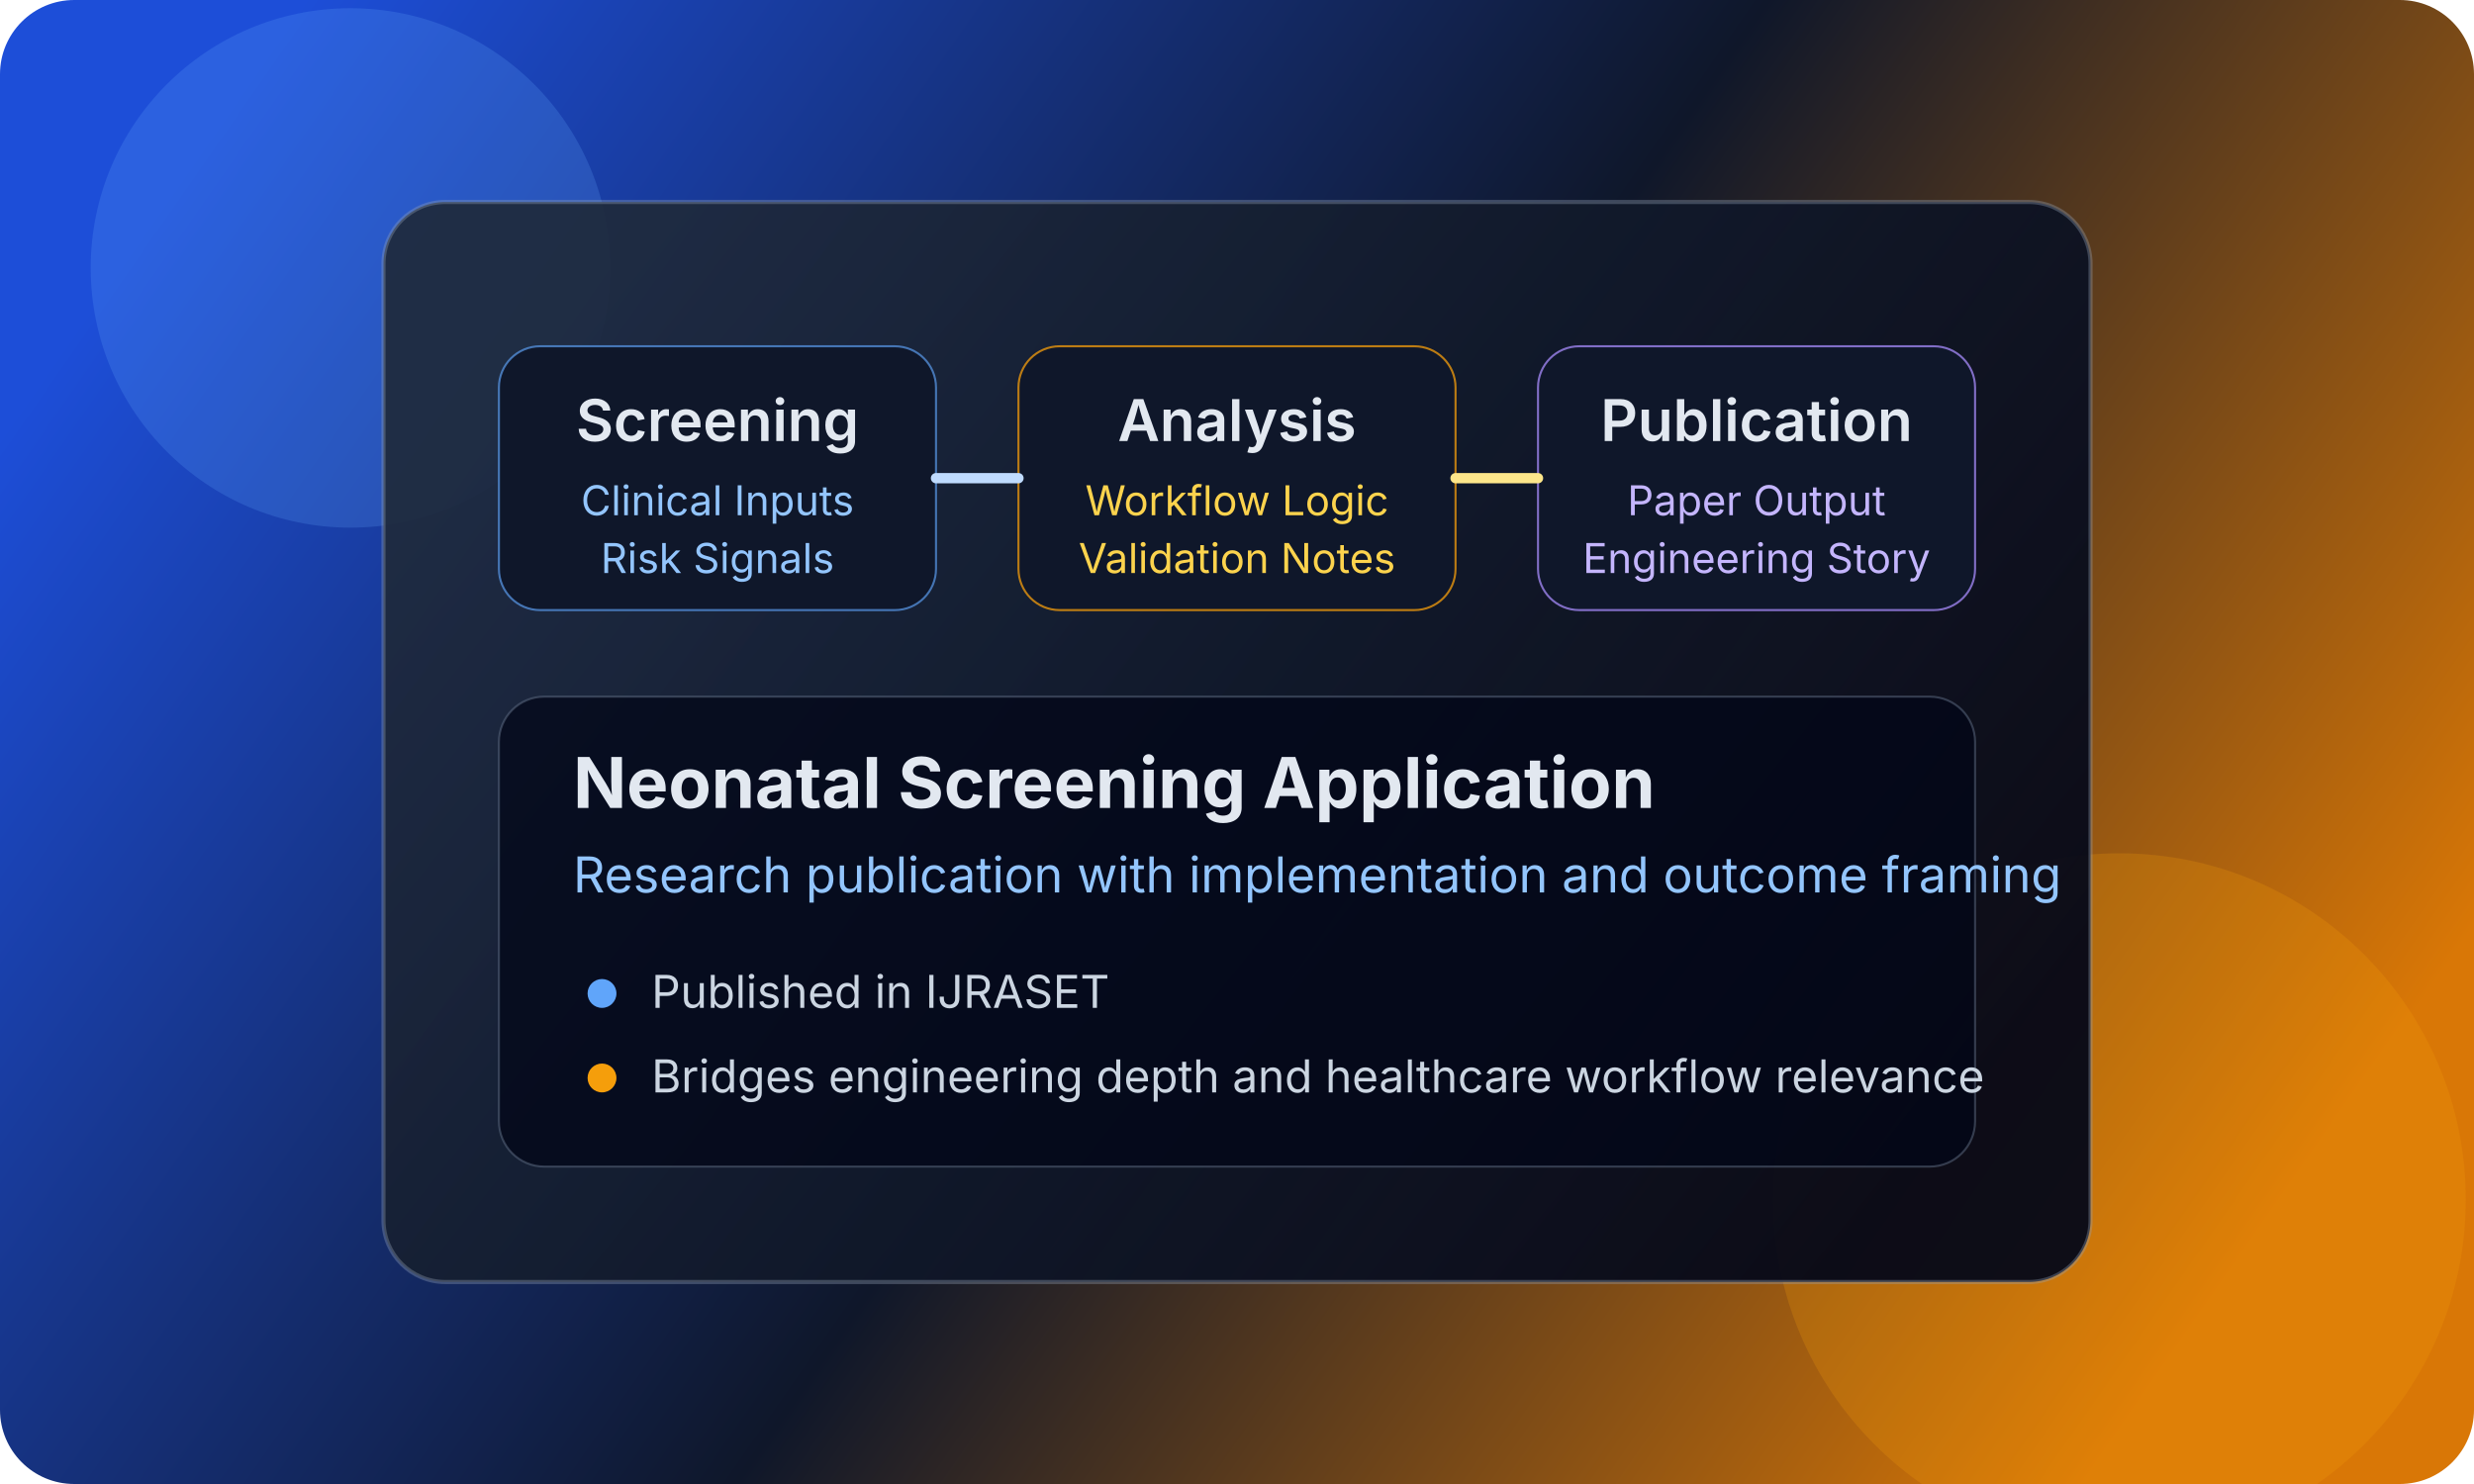
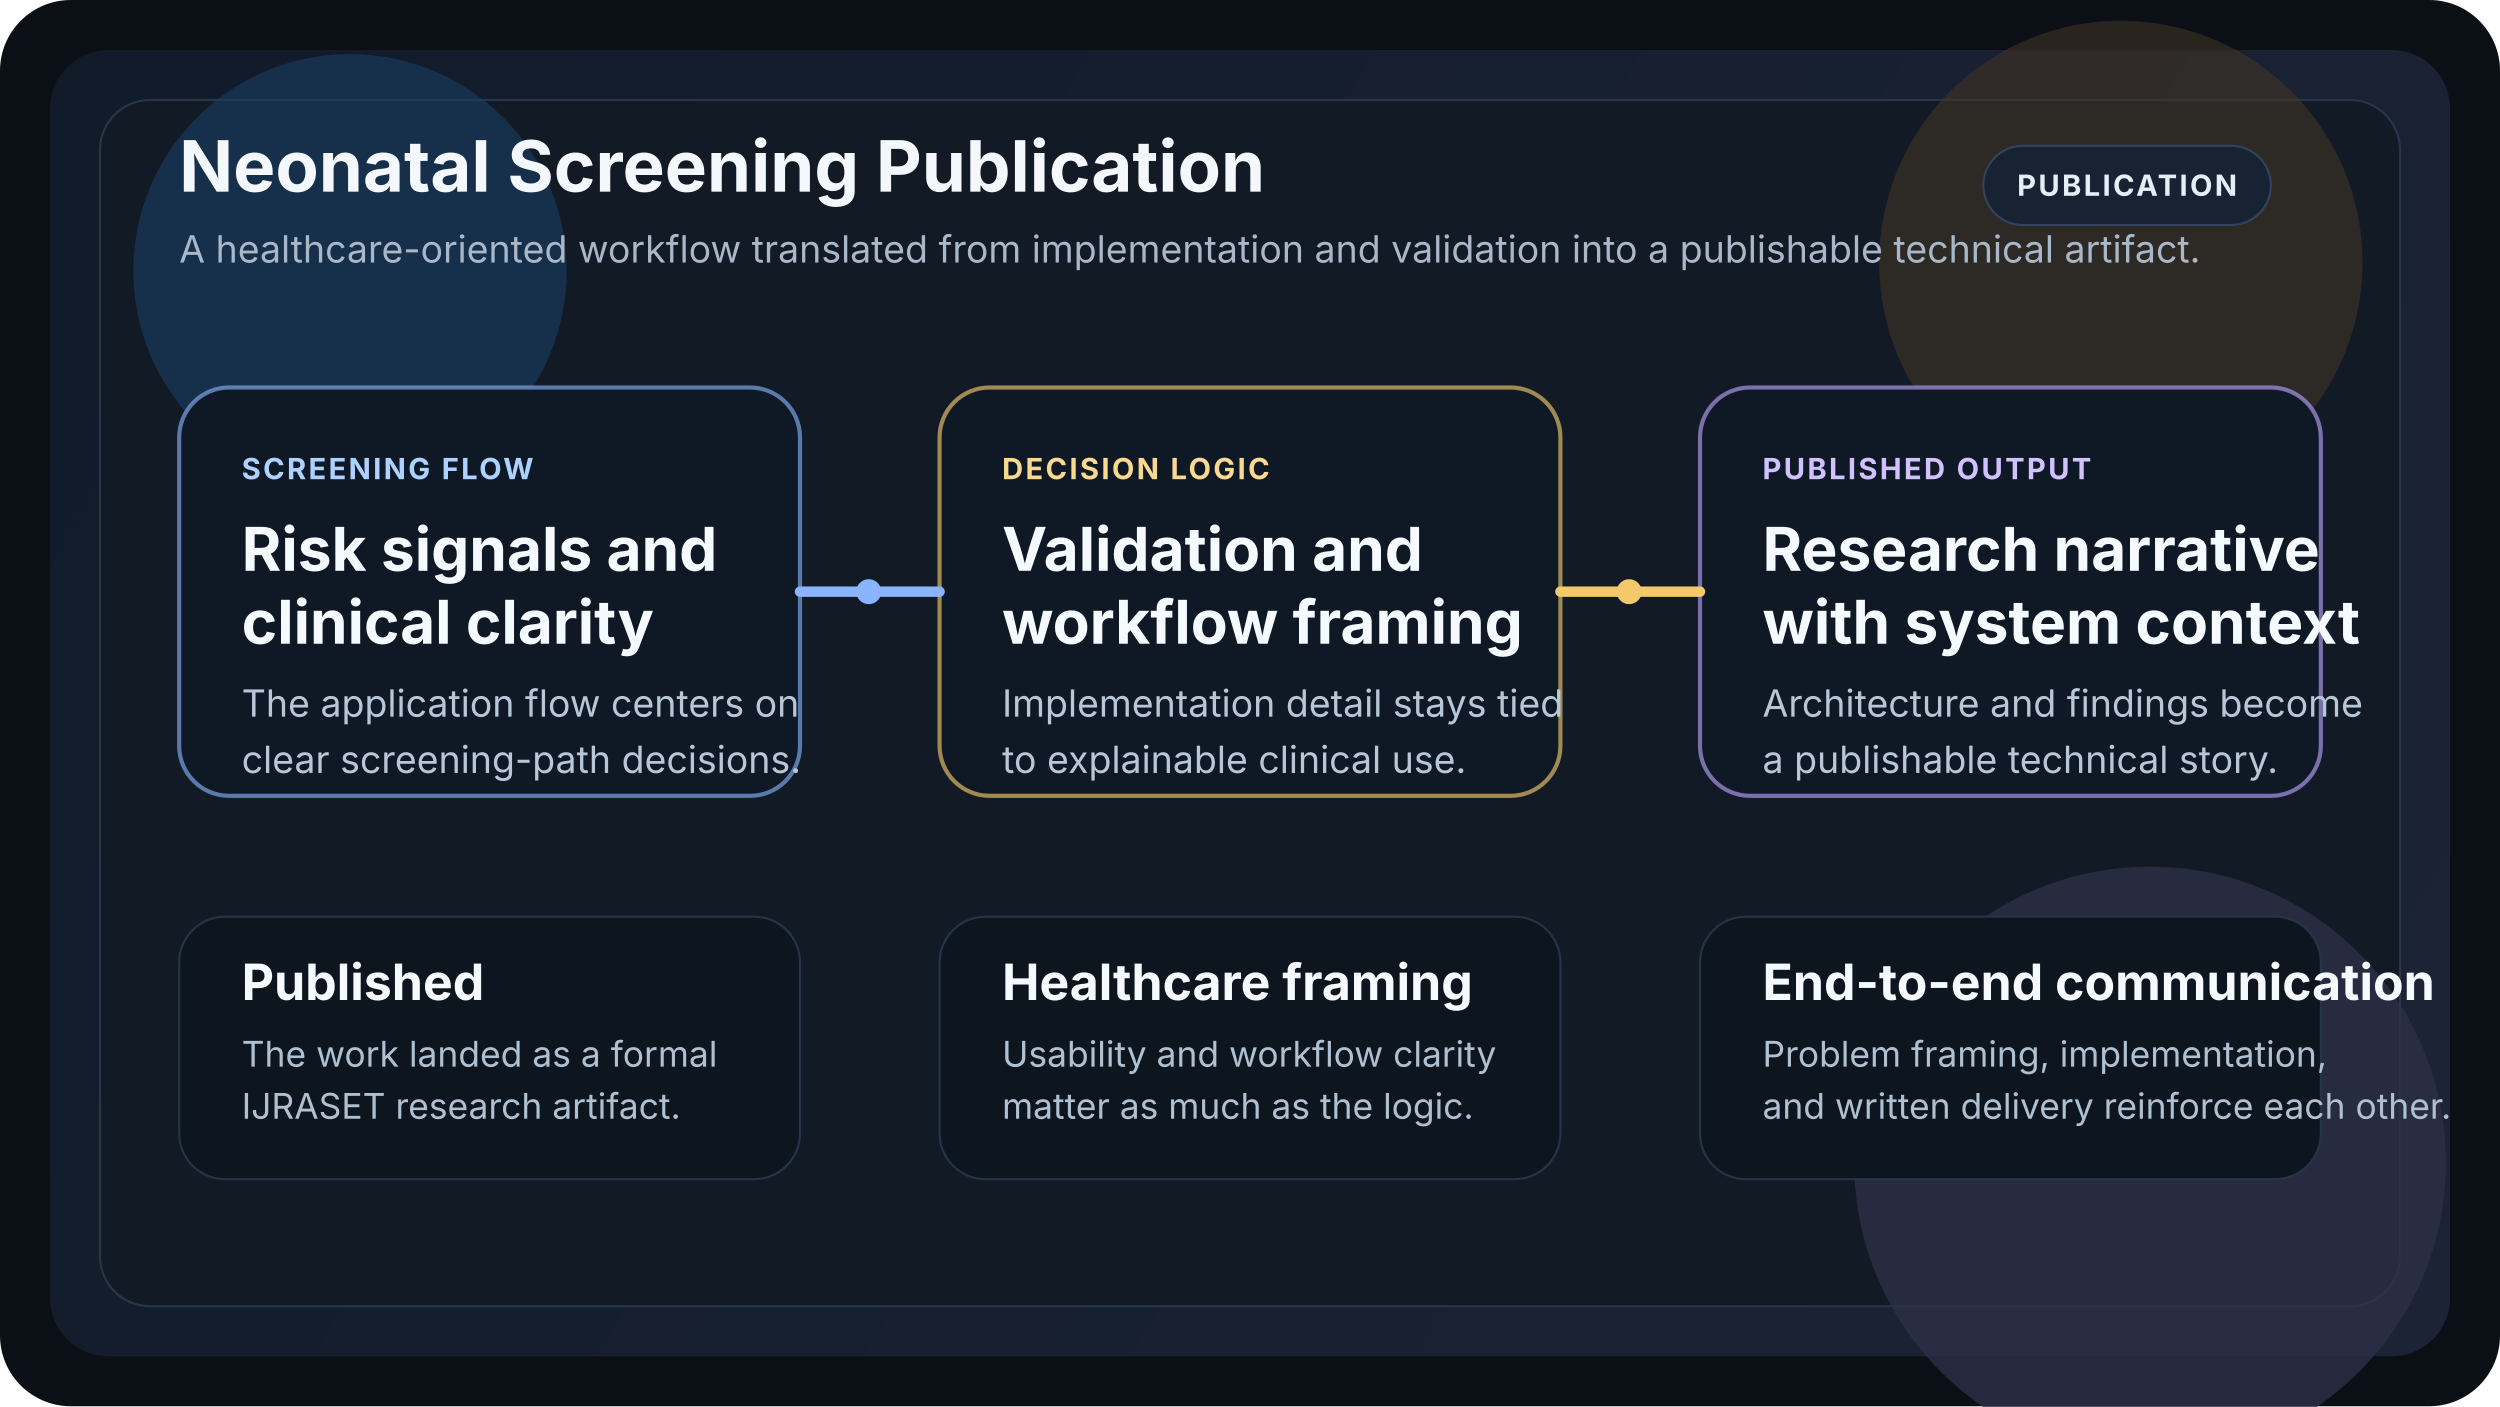
- <svg xmlns="http://www.w3.org/2000/svg" width="1200" height="720" viewBox="0 0 1200 720" fill="none" role="img" aria-labelledby="title desc">
+ <svg xmlns="http://www.w3.org/2000/svg" width="1200" height="675" viewBox="0 0 1200 675" fill="none" role="img" aria-labelledby="title desc">
  <defs>
-     <linearGradient id="bg" x1="120" y1="40" x2="1040" y2="680" gradientUnits="userSpaceOnUse">
-       <stop stop-color="#1D4ED8" />
-       <stop offset="0.52" stop-color="#0F172A" />
-       <stop offset="1" stop-color="#D97706" />
-     </linearGradient>
-     <linearGradient id="card" x1="300" y1="140" x2="900" y2="620" gradientUnits="userSpaceOnUse">
-       <stop stop-color="#1E293B" stop-opacity="0.92" />
-       <stop offset="1" stop-color="#020617" stop-opacity="0.94" />
+     <linearGradient id="bg-neonatal" x1="80" y1="30" x2="1120" y2="650" gradientUnits="userSpaceOnUse">
+       <stop stop-color="#111B2A" />
+       <stop offset="1" stop-color="#1C2335" />
    </linearGradient>
  </defs>
-   <rect width="1200" height="720" rx="36" fill="url(#bg)" />
-   <g opacity="0.22">
-     <circle cx="170" cy="130" r="126" fill="#60A5FA" />
-     <circle cx="1028" cy="582" r="168" fill="#F59E0B" />
-   </g>
-   <rect x="186" y="98" width="828" height="524" rx="30" fill="url(#card)" stroke="#94A3B8" stroke-opacity="0.35" stroke-width="2" />
-   <rect x="242" y="168" width="212" height="128" rx="20" fill="#0F172A" stroke="#60A5FA" stroke-opacity="0.65" />
-   <text x="348" y="214" text-anchor="middle" fill="#E2E8F0" font-family="Inter, Arial, sans-serif" font-size="28" font-weight="600">Screening</text>
-   <text x="348" y="250" text-anchor="middle" fill="#93C5FD" font-family="Inter, Arial, sans-serif" font-size="20">Clinical Inputs</text>
-   <text x="348" y="278" text-anchor="middle" fill="#93C5FD" font-family="Inter, Arial, sans-serif" font-size="20">Risk Signals</text>
-   <rect x="494" y="168" width="212" height="128" rx="20" fill="#0F172A" stroke="#F59E0B" stroke-opacity="0.75" />
-   <text x="600" y="214" text-anchor="middle" fill="#E2E8F0" font-family="Inter, Arial, sans-serif" font-size="28" font-weight="600">Analysis</text>
-   <text x="600" y="250" text-anchor="middle" fill="#FCD34D" font-family="Inter, Arial, sans-serif" font-size="20">Workflow Logic</text>
-   <text x="600" y="278" text-anchor="middle" fill="#FCD34D" font-family="Inter, Arial, sans-serif" font-size="20">Validation Notes</text>
-   <rect x="746" y="168" width="212" height="128" rx="20" fill="#0F172A" stroke="#A78BFA" stroke-opacity="0.75" />
-   <text x="852" y="214" text-anchor="middle" fill="#E2E8F0" font-family="Inter, Arial, sans-serif" font-size="28" font-weight="600">Publication</text>
-   <text x="852" y="250" text-anchor="middle" fill="#C4B5FD" font-family="Inter, Arial, sans-serif" font-size="20">Paper Output</text>
-   <text x="852" y="278" text-anchor="middle" fill="#C4B5FD" font-family="Inter, Arial, sans-serif" font-size="20">Engineering Story</text>
-   <path d="M454 232H494" stroke="#BFDBFE" stroke-width="5" stroke-linecap="round" />
-   <path d="M706 232H746" stroke="#FDE68A" stroke-width="5" stroke-linecap="round" />
-   <rect x="242" y="338" width="716" height="228" rx="22" fill="#020617" fill-opacity="0.74" stroke="#64748B" stroke-opacity="0.48" />
-   <text x="278" y="392" fill="#E2E8F0" font-family="Inter, Arial, sans-serif" font-size="34" font-weight="700">Neonatal Screening Application</text>
-   <text x="278" y="433" fill="#93C5FD" font-family="Inter, Arial, sans-serif" font-size="24">Research publication with implementation and outcome framing</text>
-   <circle cx="292" cy="482" r="7" fill="#60A5FA" />
-   <text x="316" y="489" fill="#CBD5E1" font-family="Inter, Arial, sans-serif" font-size="22">Published in IJRASET</text>
-   <circle cx="292" cy="523" r="7" fill="#F59E0B" />
-   <text x="316" y="530" fill="#CBD5E1" font-family="Inter, Arial, sans-serif" font-size="22">Bridges engineering depth and healthcare workflow relevance</text>
+   <rect width="1200" height="675" rx="34" fill="#0B1017" />
+   <rect x="24" y="24" width="1152" height="627" rx="28" fill="url(#bg-neonatal)" />
+   <rect x="48" y="48" width="1104" height="579" rx="24" fill="#111A25" stroke="#27364A" />
+   <circle cx="168" cy="130" r="104" fill="#193F63" fill-opacity="0.6" />
+   <circle cx="1018" cy="126" r="116" fill="#443625" fill-opacity="0.55" />
+   <circle cx="1032" cy="558" r="142" fill="#2D3149" fill-opacity="0.76" />
+   <text x="86" y="92" fill="#F4F8FC" font-family="Inter, Arial, sans-serif" font-size="34" font-weight="700">Neonatal Screening Publication</text>
+   <text x="86" y="126" fill="#A9B7C8" font-family="Inter, Arial, sans-serif" font-size="18">A healthcare-oriented workflow translated from implementation and validation into a publishable technical artifact.</text>
+   <rect x="952" y="70" width="138" height="38" rx="19" fill="#172232" stroke="#31445C" />
+   <text x="1021" y="94" text-anchor="middle" fill="#E5EDF6" font-family="Inter, Arial, sans-serif" font-size="14" font-weight="700" letter-spacing="0.08em">PUBLICATION</text>
+   <rect x="86" y="186" width="298" height="196" rx="24" fill="#0F1925" stroke="#8AB4FF" stroke-opacity="0.62" stroke-width="2" />
+   <rect x="451" y="186" width="298" height="196" rx="24" fill="#0F1925" stroke="#F4C96C" stroke-opacity="0.64" stroke-width="2" />
+   <rect x="816" y="186" width="298" height="196" rx="24" fill="#0F1925" stroke="#B9A4FF" stroke-opacity="0.62" stroke-width="2" />
+   <text x="116" y="230" fill="#AED2FF" font-family="Inter, Arial, sans-serif" font-size="14" font-weight="700" letter-spacing="0.08em">SCREENING FLOW</text>
+   <text x="116" y="274" fill="#F5FAFF" font-family="Inter, Arial, sans-serif" font-size="29" font-weight="700">Risk signals and</text>
+   <text x="116" y="309" fill="#F5FAFF" font-family="Inter, Arial, sans-serif" font-size="29" font-weight="700">clinical clarity</text>
+   <text x="116" y="344" fill="#B7C7D7" font-family="Inter, Arial, sans-serif" font-size="18">The application flow centers on</text>
+   <text x="116" y="371" fill="#B7C7D7" font-family="Inter, Arial, sans-serif" font-size="18">clear screening-path decisions.</text>
+   <text x="481" y="230" fill="#F9D98D" font-family="Inter, Arial, sans-serif" font-size="14" font-weight="700" letter-spacing="0.08em">DECISION LOGIC</text>
+   <text x="481" y="274" fill="#F5FAFF" font-family="Inter, Arial, sans-serif" font-size="29" font-weight="700">Validation and</text>
+   <text x="481" y="309" fill="#F5FAFF" font-family="Inter, Arial, sans-serif" font-size="29" font-weight="700">workflow framing</text>
+   <text x="481" y="344" fill="#B7C7D7" font-family="Inter, Arial, sans-serif" font-size="18">Implementation detail stays tied</text>
+   <text x="481" y="371" fill="#B7C7D7" font-family="Inter, Arial, sans-serif" font-size="18">to explainable clinical use.</text>
+   <text x="846" y="230" fill="#D1C1FF" font-family="Inter, Arial, sans-serif" font-size="14" font-weight="700" letter-spacing="0.08em">PUBLISHED OUTPUT</text>
+   <text x="846" y="274" fill="#F5FAFF" font-family="Inter, Arial, sans-serif" font-size="29" font-weight="700">Research narrative</text>
+   <text x="846" y="309" fill="#F5FAFF" font-family="Inter, Arial, sans-serif" font-size="29" font-weight="700">with system context</text>
+   <text x="846" y="344" fill="#B7C7D7" font-family="Inter, Arial, sans-serif" font-size="18">Architecture and findings become</text>
+   <text x="846" y="371" fill="#B7C7D7" font-family="Inter, Arial, sans-serif" font-size="18">a publishable technical story.</text>
+   <path d="M384 284H451" stroke="#8AB4FF" stroke-width="5" stroke-linecap="round" />
+   <path d="M749 284H816" stroke="#F4C96C" stroke-width="5" stroke-linecap="round" />
+   <circle cx="417" cy="284" r="6" fill="#8AB4FF" />
+   <circle cx="782" cy="284" r="6" fill="#F4C96C" />
+   <rect x="86" y="440" width="298" height="126" rx="22" fill="#0D151F" stroke="#263449" />
+   <rect x="451" y="440" width="298" height="126" rx="22" fill="#0D151F" stroke="#263449" />
+   <rect x="816" y="440" width="298" height="126" rx="22" fill="#0D151F" stroke="#263449" />
+   <text x="116" y="480" fill="#F5FAFF" font-family="Inter, Arial, sans-serif" font-size="24" font-weight="700">Published</text>
+   <text x="116" y="512" fill="#AFC1D1" font-family="Inter, Arial, sans-serif" font-size="17">The work landed as a formal</text>
+   <text x="116" y="537" fill="#AFC1D1" font-family="Inter, Arial, sans-serif" font-size="17">IJRASET research artifact.</text>
+   <text x="481" y="480" fill="#F5FAFF" font-family="Inter, Arial, sans-serif" font-size="24" font-weight="700">Healthcare framing</text>
+   <text x="481" y="512" fill="#AFC1D1" font-family="Inter, Arial, sans-serif" font-size="17">Usability and workflow clarity</text>
+   <text x="481" y="537" fill="#AFC1D1" font-family="Inter, Arial, sans-serif" font-size="17">matter as much as the logic.</text>
+   <text x="846" y="480" fill="#F5FAFF" font-family="Inter, Arial, sans-serif" font-size="24" font-weight="700">End-to-end communication</text>
+   <text x="846" y="512" fill="#AFC1D1" font-family="Inter, Arial, sans-serif" font-size="17">Problem framing, implementation,</text>
+   <text x="846" y="537" fill="#AFC1D1" font-family="Inter, Arial, sans-serif" font-size="17">and written delivery reinforce each other.</text>
</svg>
